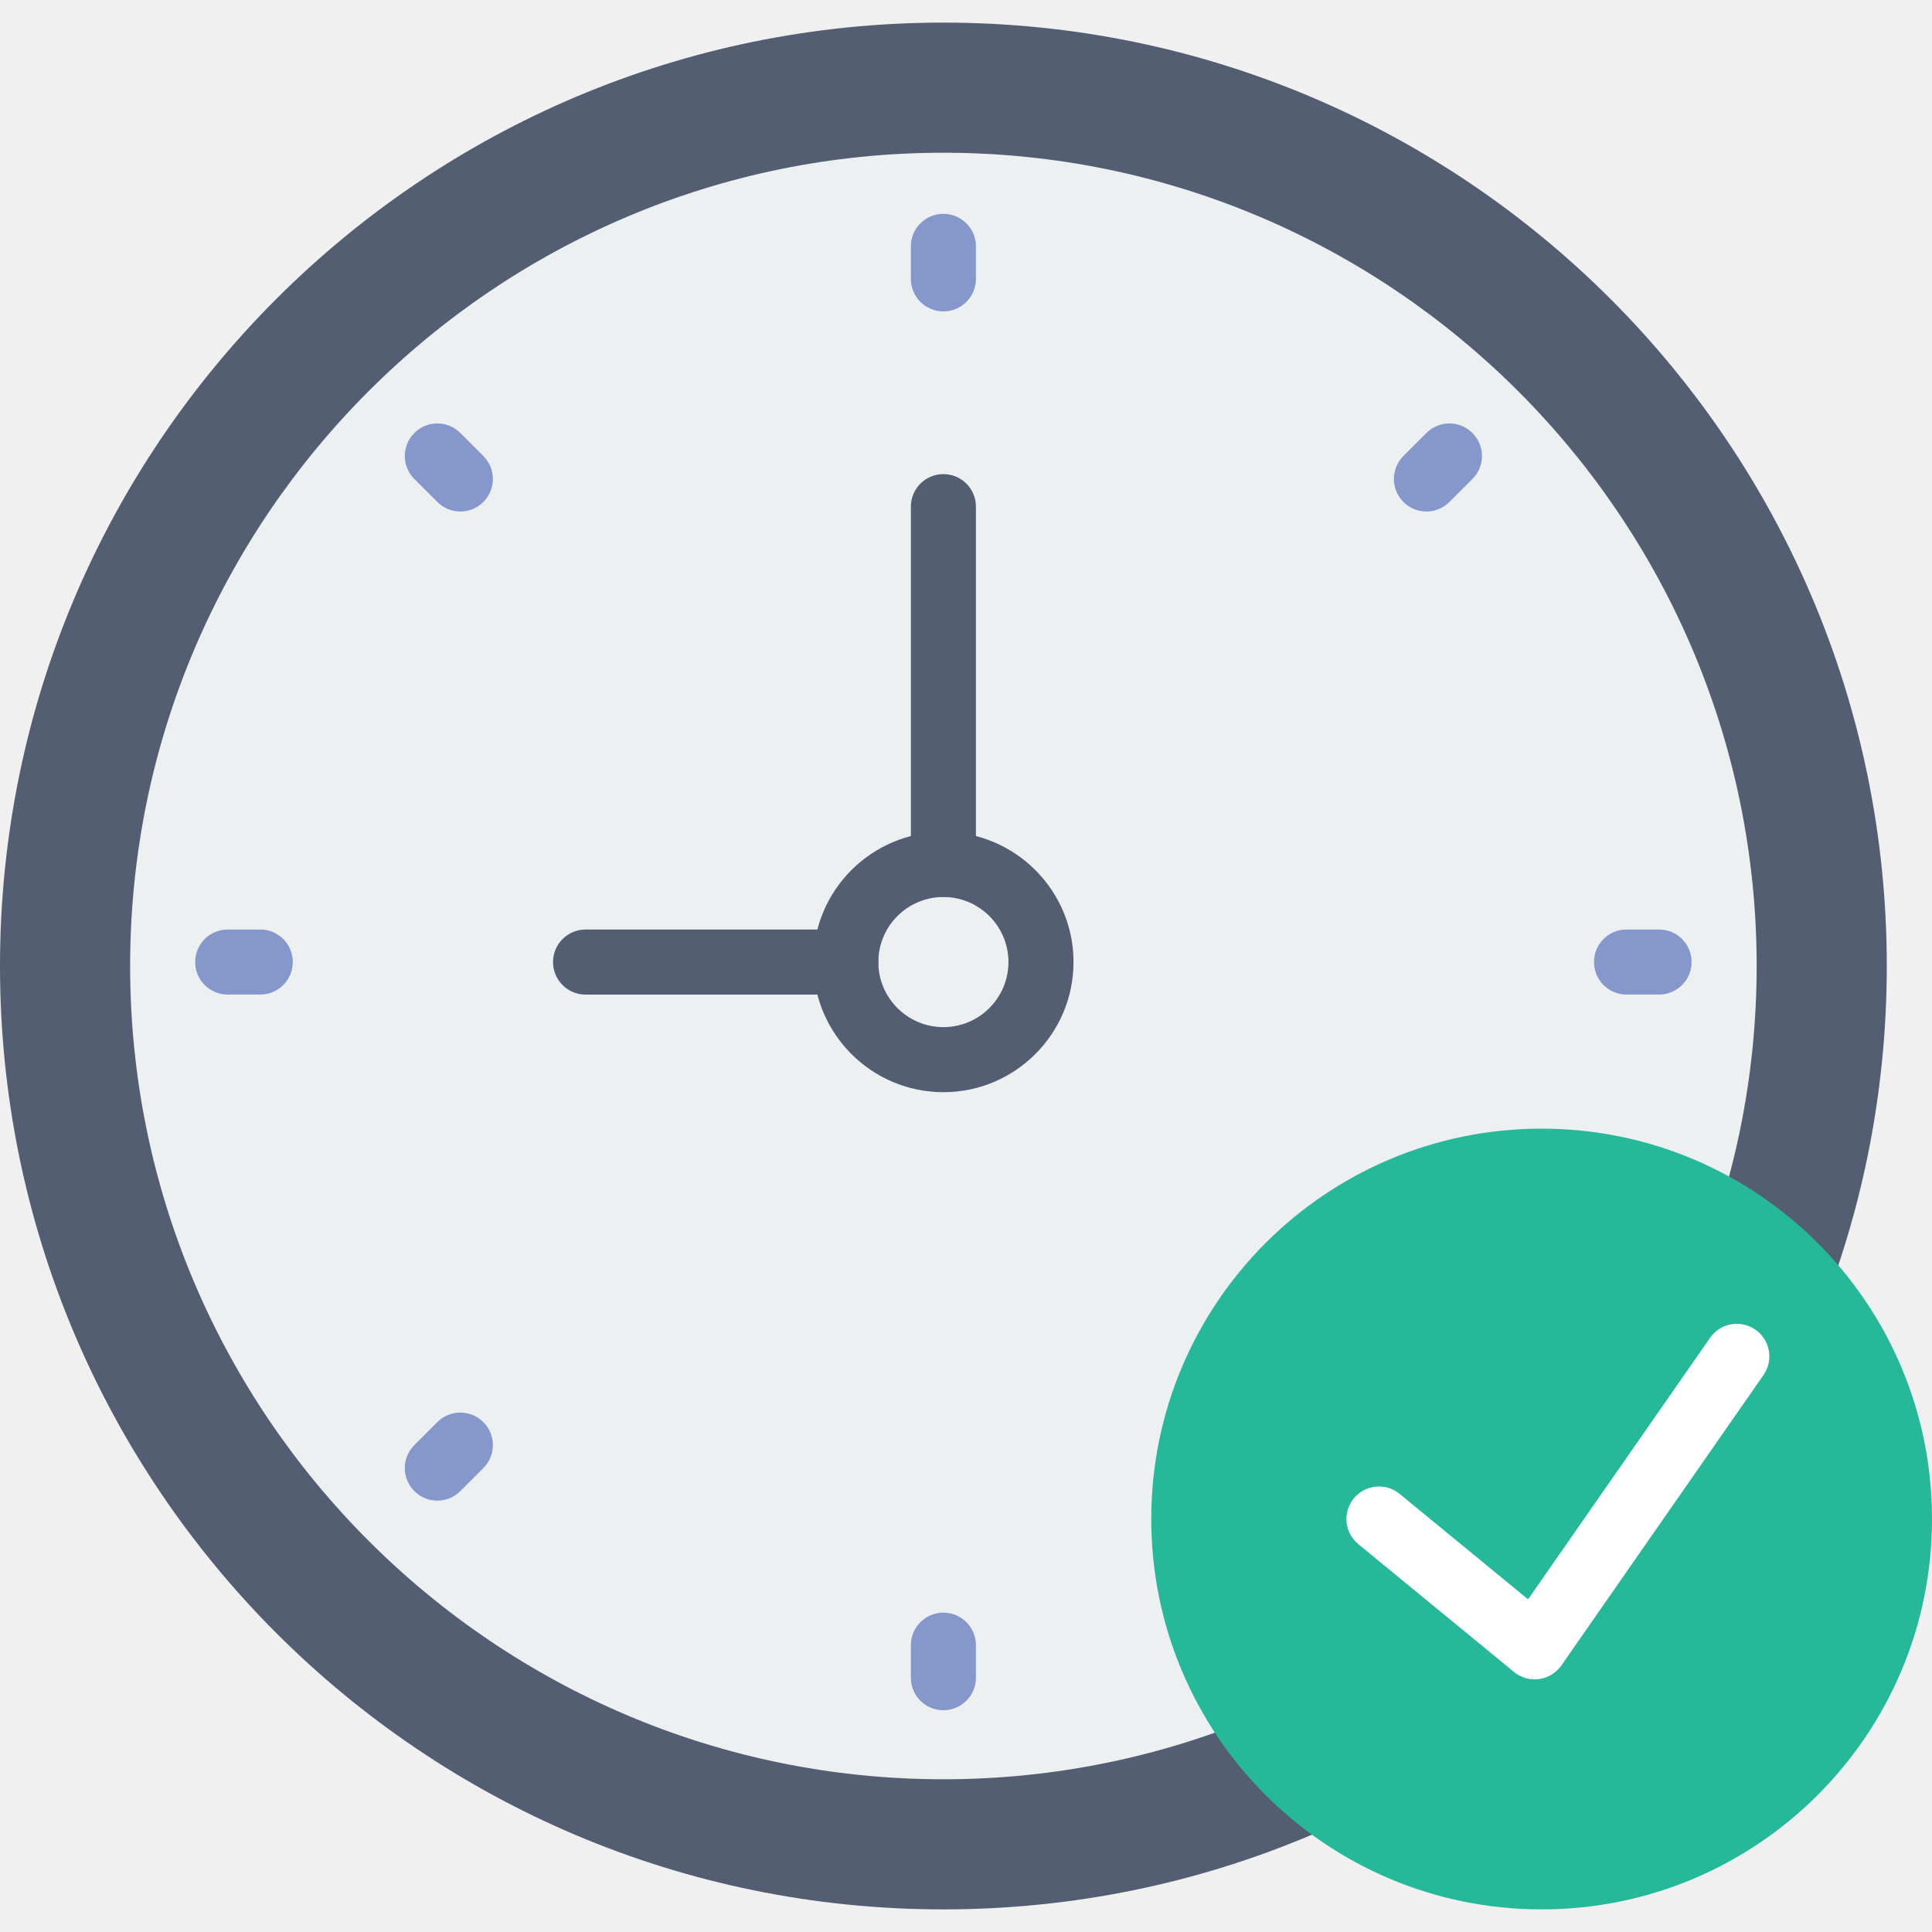
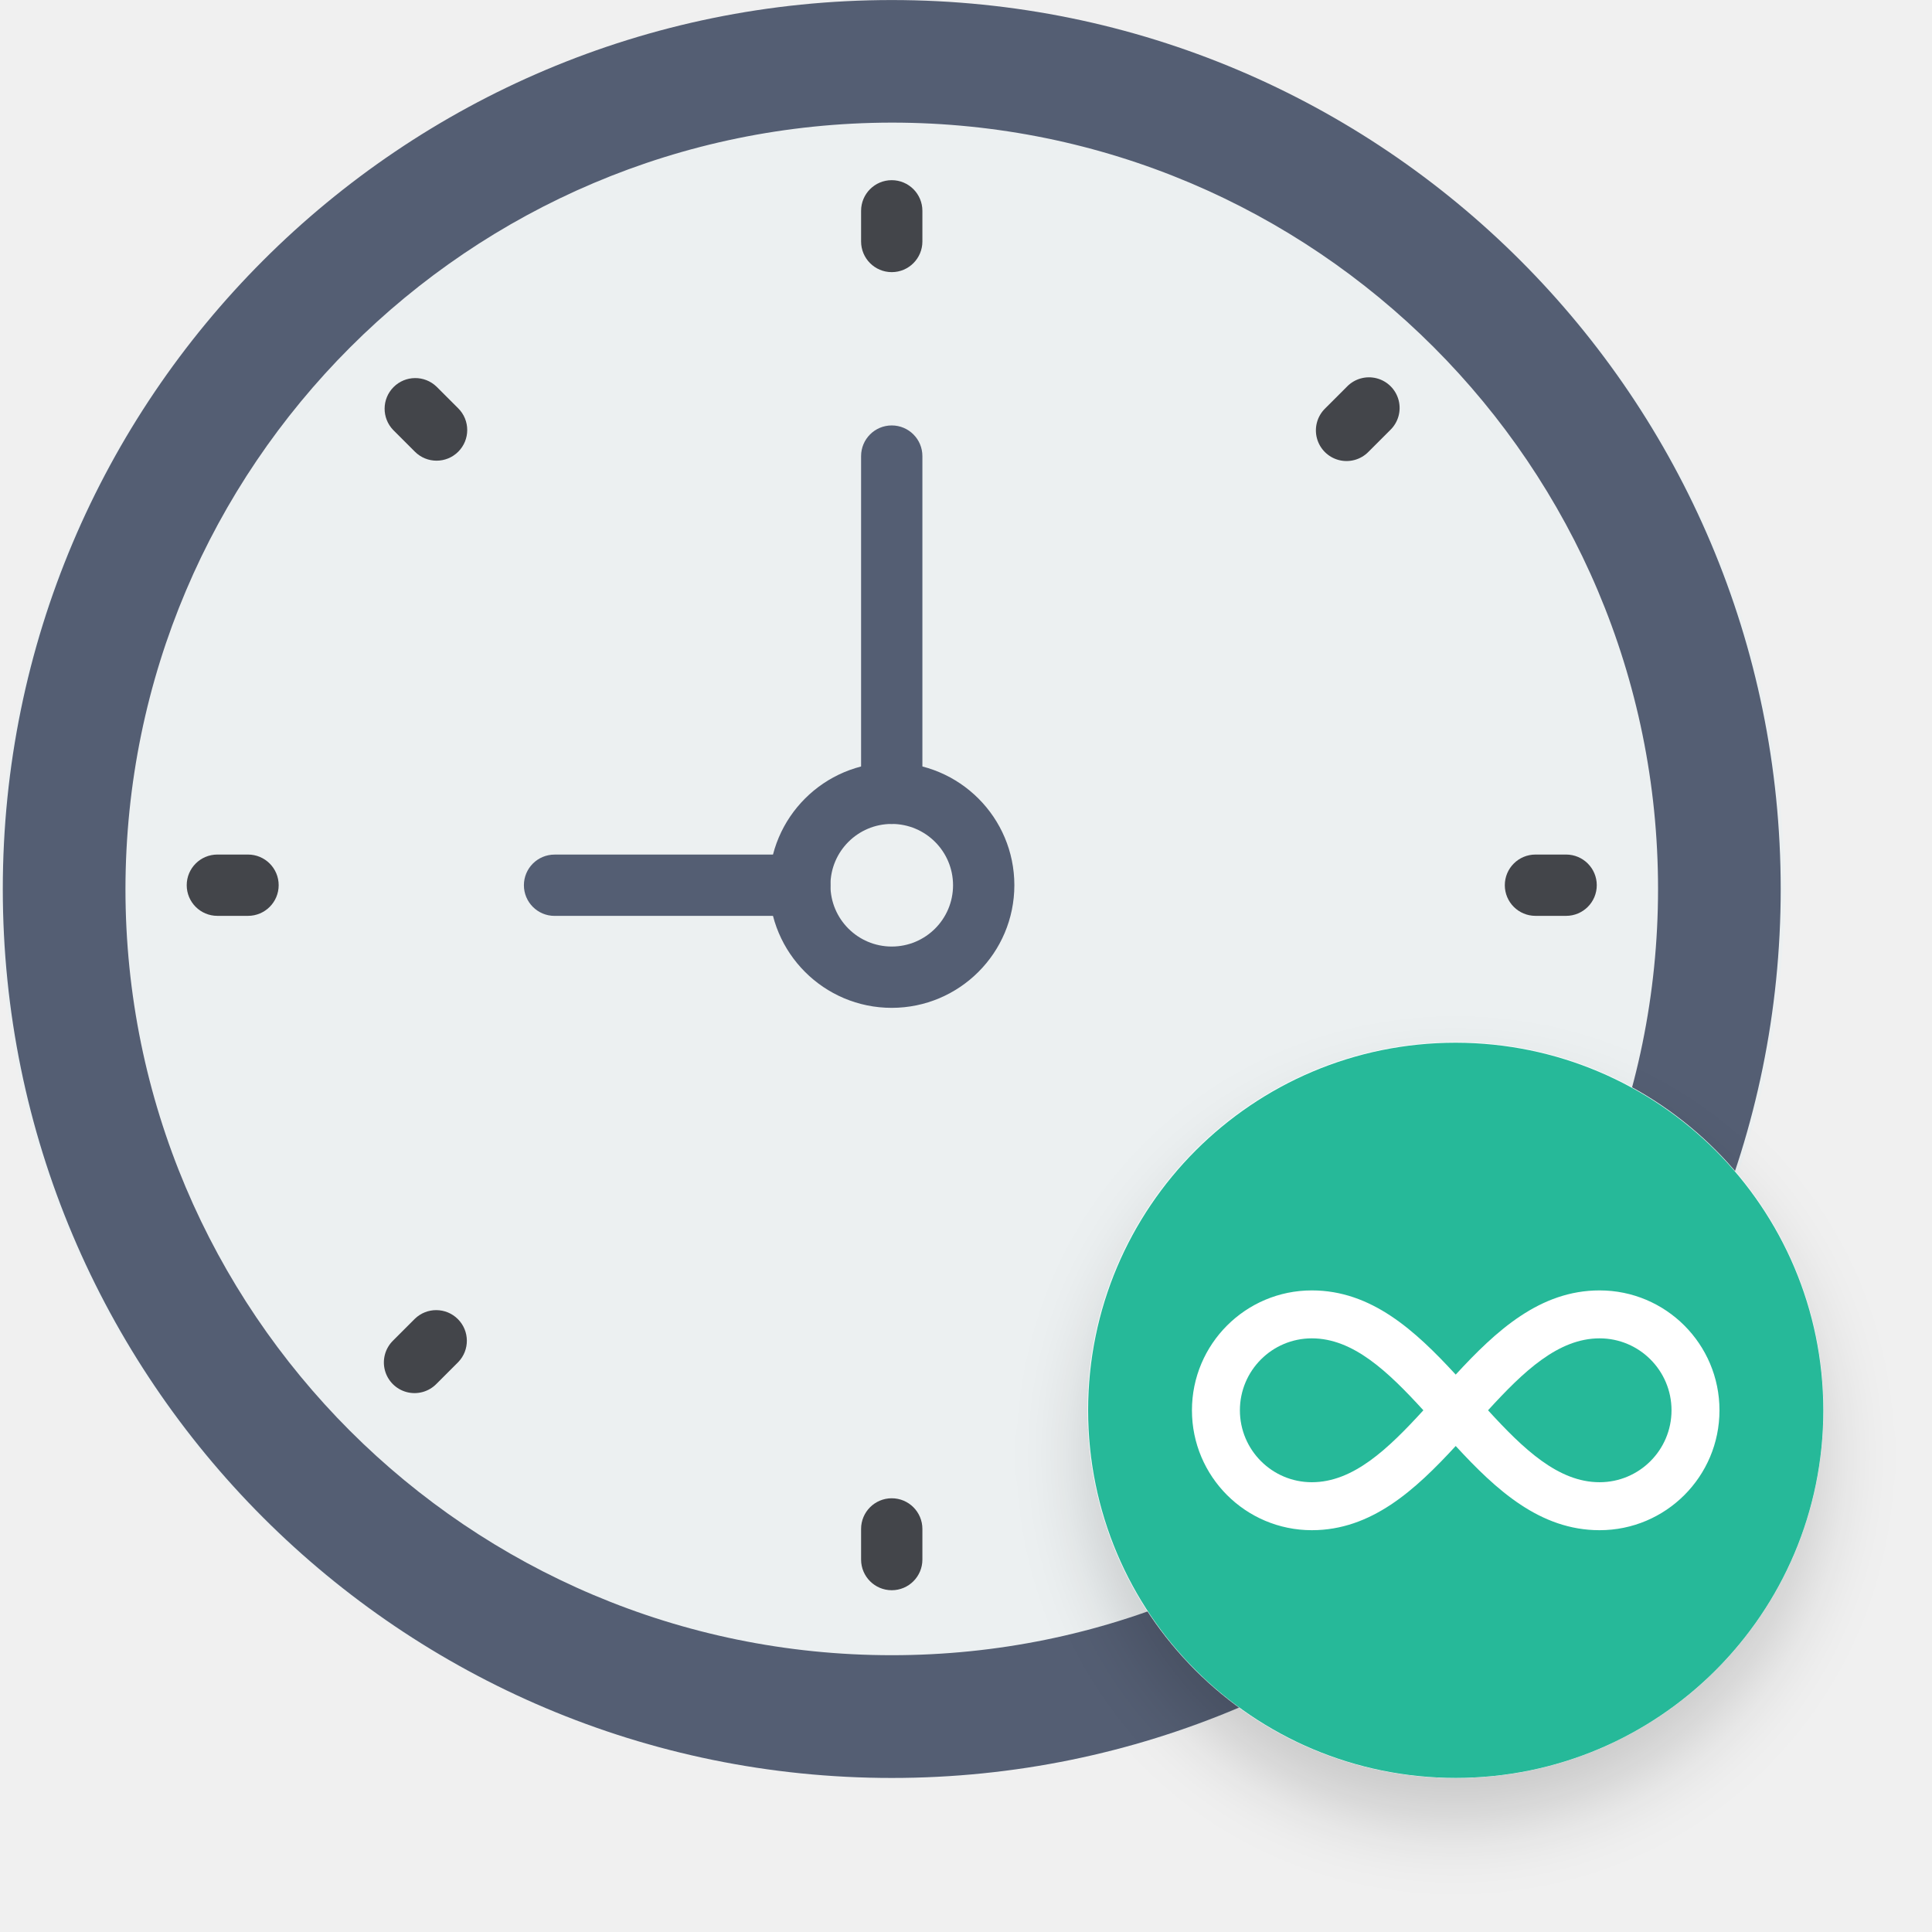
- <svg xmlns="http://www.w3.org/2000/svg" version="1.1" id="Capa_1" x="0px" y="0px" viewBox="0 0 59.39 59.39" style="enable-background:new 0 0 59.39 59.39;" xml:space="preserve">
-   <g>
-     <g>
-       <circle style="fill:#ECF0F1;" cx="29" cy="29.695" r="29" />
-       <path style="fill:#545E73;" d="M29,4.695c13.785,0,25,11.215,25,25s-11.215,25-25,25s-25-11.215-25-25S15.215,4.695,29,4.695     M29,0.695c-16.016,0-29,12.984-29,29s12.984,29,29,29s29-12.984,29-29S45.016,0.695,29,0.695L29,0.695z" />
-       <g>
-         <path style="fill:#8697CB;" d="M29,6.573c-0.552,0-1,0.447-1,1v1c0,0.553,0.448,1,1,1s1-0.447,1-1v-1     C30,7.021,29.552,6.573,29,6.573z" />
-         <path style="fill:#8697CB;" d="M29,49.573c-0.552,0-1,0.447-1,1v1c0,0.553,0.448,1,1,1s1-0.447,1-1v-1     C30,50.021,29.552,49.573,29,49.573z" />
-         <path style="fill:#8697CB;" d="M51,28.573h-1c-0.552,0-1,0.447-1,1s0.448,1,1,1h1c0.552,0,1-0.447,1-1S51.552,28.573,51,28.573z" />
-         <path style="fill:#8697CB;" d="M8,28.573H7c-0.552,0-1,0.447-1,1s0.448,1,1,1h1c0.552,0,1-0.447,1-1S8.552,28.573,8,28.573z" />
-         <path style="fill:#8697CB;" d="M43.849,13.31l-0.707,0.707c-0.391,0.391-0.391,1.023,0,1.414     c0.195,0.195,0.451,0.293,0.707,0.293s0.512-0.098,0.707-0.293l0.707-0.707c0.391-0.391,0.391-1.023,0-1.414     S44.24,12.919,43.849,13.31z" />
-         <path style="fill:#8697CB;" d="M13.444,43.716l-0.707,0.707c-0.391,0.391-0.391,1.023,0,1.414     c0.195,0.195,0.451,0.293,0.707,0.293s0.512-0.098,0.707-0.293l0.707-0.707c0.391-0.391,0.391-1.023,0-1.414     S13.834,43.325,13.444,43.716z" />
-         <path style="fill:#8697CB;" d="M44.556,43.716c-0.391-0.391-1.023-0.391-1.414,0s-0.391,1.023,0,1.414l0.707,0.707     c0.195,0.195,0.451,0.293,0.707,0.293s0.512-0.098,0.707-0.293c0.391-0.391,0.391-1.023,0-1.414L44.556,43.716z" />
-         <path style="fill:#8697CB;" d="M14.151,13.31c-0.391-0.391-1.023-0.391-1.414,0s-0.391,1.023,0,1.414l0.707,0.707     c0.195,0.195,0.451,0.293,0.707,0.293s0.512-0.098,0.707-0.293c0.391-0.391,0.391-1.023,0-1.414L14.151,13.31z" />
+ <svg xmlns="http://www.w3.org/2000/svg" width="213.296" height="213.283" viewBox="0 0 213.296 213.283">
+   <defs>
+     <filter id="Ellipse_7" x="108.075" y="108.063" width="105.221" height="105.221" filterUnits="userSpaceOnUse">
+       <feOffset dy="5" input="SourceAlpha" />
+       <feGaussianBlur stdDeviation="4" result="blur" />
+       <feFlood flood-opacity="0.161" />
+       <feComposite operator="in" in2="blur" />
+       <feComposite in="SourceGraphic" />
+     </filter>
+   </defs>
+   <g id="Group_66" data-name="Group 66" transform="translate(-831 -1515.717)">
+     <g id="stopwatch" transform="translate(831.438 1515.022)">
+       <g id="Group_58" data-name="Group 58" transform="translate(-0.438 0.695)">
+         <ellipse id="Ellipse_6" data-name="Ellipse 6" cx="98.5" cy="98" rx="98.5" ry="98" transform="translate(0 0.283)" fill="#ecf0f1" />
+         <path id="Path_1" data-name="Path 1" d="M98.142,14.232a84.6,84.6,0,1,1-84.6,84.6,84.7,84.7,0,0,1,84.6-84.6M98.142.7a98.142,98.142,0,1,0,98.142,98.142A98.143,98.143,0,0,0,98.142.7Z" transform="translate(0.309 -0.695)" fill="#545e73" />
+         <g id="Group_57" data-name="Group 57" transform="translate(20.614 19.892)">
+           <path id="Path_2" data-name="Path 2" d="M31.384,6.573A3.383,3.383,0,0,0,28,9.957v3.384a3.384,3.384,0,0,0,6.768,0V9.957A3.385,3.385,0,0,0,31.384,6.573Z" transform="translate(46.452 -6.573)" fill="#43454a" />
+           <path id="Path_3" data-name="Path 3" d="M31.384,49.573A3.383,3.383,0,0,0,28,52.957v3.384a3.384,3.384,0,1,0,6.768,0V52.957A3.385,3.385,0,0,0,31.384,49.573Z" transform="translate(46.452 95.947)" fill="#43454a" />
+           <path id="Path_4" data-name="Path 4" d="M55.768,28.573H52.384a3.384,3.384,0,0,0,0,6.768h3.384a3.384,3.384,0,1,0,0-6.768Z" transform="translate(96.52 45.879)" fill="#43454a" />
+           <path id="Path_5" data-name="Path 5" d="M12.768,28.573H9.384a3.384,3.384,0,0,0,0,6.768h3.384a3.384,3.384,0,0,0,0-6.768Z" transform="translate(-6 45.879)" fill="#43454a" />
+           <path id="Path_6" data-name="Path 6" d="M46.234,14.009,43.841,16.4a3.384,3.384,0,1,0,4.785,4.785l2.393-2.393a3.384,3.384,0,1,0-4.785-4.785Z" transform="translate(81.855 8.79)" fill="#43454a" />
+           <path id="Path_7" data-name="Path 7" d="M15.829,44.415l-2.393,2.393a3.384,3.384,0,1,0,4.785,4.785L20.614,49.2a3.384,3.384,0,0,0-4.785-4.785Z" transform="translate(9.363 81.284)" fill="#43454a" />
+           <path id="Path_8" data-name="Path 8" d="M48.626,44.415A3.384,3.384,0,1,0,43.841,49.2l2.393,2.393a3.384,3.384,0,1,0,4.785-4.785Z" transform="translate(81.855 81.284)" fill="#8697cb" />
+           <path id="Path_9" data-name="Path 9" d="M18.221,14.009a3.384,3.384,0,0,0-4.785,4.785l2.393,2.393A3.384,3.384,0,0,0,20.614,16.4Z" transform="translate(9.363 8.79)" fill="#43454a" />
+         </g>
+         <path id="Path_10" data-name="Path 10" d="M47.458,35.342H20.384a3.384,3.384,0,1,1,0-6.768H47.458a3.384,3.384,0,0,1,0,6.768Z" transform="translate(40.84 65.774)" fill="#545e73" />
+         <path id="Path_11" data-name="Path 11" d="M31.384,58.569A3.383,3.383,0,0,1,28,55.184V17.958a3.384,3.384,0,0,1,6.768,0V55.184A3.385,3.385,0,0,1,31.384,58.569Z" transform="translate(67.066 32.395)" fill="#545e73" />
+         <path id="Path_12" data-name="Path 12" d="M38.537,52.648A13.537,13.537,0,1,1,52.074,39.111,13.55,13.55,0,0,1,38.537,52.648Zm0-20.305a6.768,6.768,0,1,0,6.768,6.768A6.775,6.775,0,0,0,38.537,32.342Z" transform="translate(59.913 58.621)" fill="#545e73" />
      </g>
-       <path style="fill:#545E73;" d="M26,30.574h-8c-0.552,0-1-0.447-1-1s0.448-1,1-1h8c0.552,0,1,0.447,1,1S26.552,30.574,26,30.574z" />
-       <path style="fill:#545E73;" d="M29,27.574c-0.552,0-1-0.447-1-1v-11c0-0.553,0.448-1,1-1s1,0.447,1,1v11    C30,27.126,29.552,27.574,29,27.574z" />
-       <path style="fill:#545E73;" d="M29,33.574c-2.206,0-4-1.794-4-4s1.794-4,4-4s4,1.794,4,4S31.206,33.574,29,33.574z M29,27.574    c-1.103,0-2,0.897-2,2s0.897,2,2,2s2-0.897,2-2S30.103,27.574,29,27.574z" />
+       <g id="Group_59" data-name="Group 59" transform="translate(119.638 115.758)">
+         <g transform="matrix(1, 0, 0, 1, -120.08, -115.06)" filter="url(#Ellipse_7)">
+           <circle id="Ellipse_7-2" data-name="Ellipse 7" cx="40.61" cy="40.61" r="40.61" transform="translate(120.08 115.06)" fill="#fff" />
+         </g>
+       </g>
    </g>
-     <g>
-       <circle style="fill:#26B999;" cx="47.39" cy="46.695" r="12" />
-       <path style="fill:#FFFFFF;" d="M53.961,40.874c-0.455-0.316-1.077-0.204-1.392,0.25l-5.596,8.04l-3.949-3.242    c-0.426-0.351-1.057-0.288-1.407,0.139c-0.351,0.427-0.289,1.057,0.139,1.407l4.786,3.929c0.18,0.147,0.404,0.227,0.634,0.227    c0.045,0,0.091-0.003,0.137-0.009c0.276-0.039,0.524-0.19,0.684-0.419l6.214-8.929C54.526,41.813,54.414,41.189,53.961,40.874z" />
+     <g id="Group_62" data-name="Group 62">
+       <g id="Group_63" data-name="Group 63" transform="translate(967.887 1663.475)">
+         <g id="Group_62-2" data-name="Group 62">
+           <path id="Path_15" data-name="Path 15" d="M113.648,205.9a7.942,7.942,0,1,0,0,15.884c4.564,0,8.4-3.658,12.314-7.942C122.046,209.56,118.212,205.9,113.648,205.9Z" transform="translate(-105.706 -205.902)" fill="#26b999" />
+         </g>
+       </g>
+       <g id="Group_65" data-name="Group 65" transform="translate(995.282 1663.475)">
+         <g id="Group_64" data-name="Group 64">
+           <path id="Path_16" data-name="Path 16" d="M290.83,205.9c-4.564,0-8.4,3.658-12.314,7.942,3.916,4.284,7.751,7.942,12.314,7.942a7.942,7.942,0,0,0,0-15.884Z" transform="translate(-278.516 -205.902)" fill="#26b999" />
+         </g>
+       </g>
+       <path id="Path_17" data-name="Path 17" d="M40.583,0A40.583,40.583,0,1,0,81.166,40.583,40.629,40.629,0,0,0,40.583,0ZM56.467,53.819c-6.573,0-11.4-4.426-15.884-9.295-4.486,4.869-9.31,9.295-15.884,9.295a13.236,13.236,0,1,1,0-26.473c6.573,0,11.4,4.426,15.884,9.295,4.486-4.869,9.31-9.295,15.884-9.295a13.236,13.236,0,0,1,0,26.473Z" transform="translate(951.13 1630.834)" fill="#26b999" />
    </g>
  </g>
-   <g>
- </g>
-   <g>
- </g>
-   <g>
- </g>
-   <g>
- </g>
-   <g>
- </g>
-   <g>
- </g>
-   <g>
- </g>
-   <g>
- </g>
-   <g>
- </g>
-   <g>
- </g>
-   <g>
- </g>
-   <g>
- </g>
-   <g>
- </g>
-   <g>
- </g>
-   <g>
- </g>
</svg>
